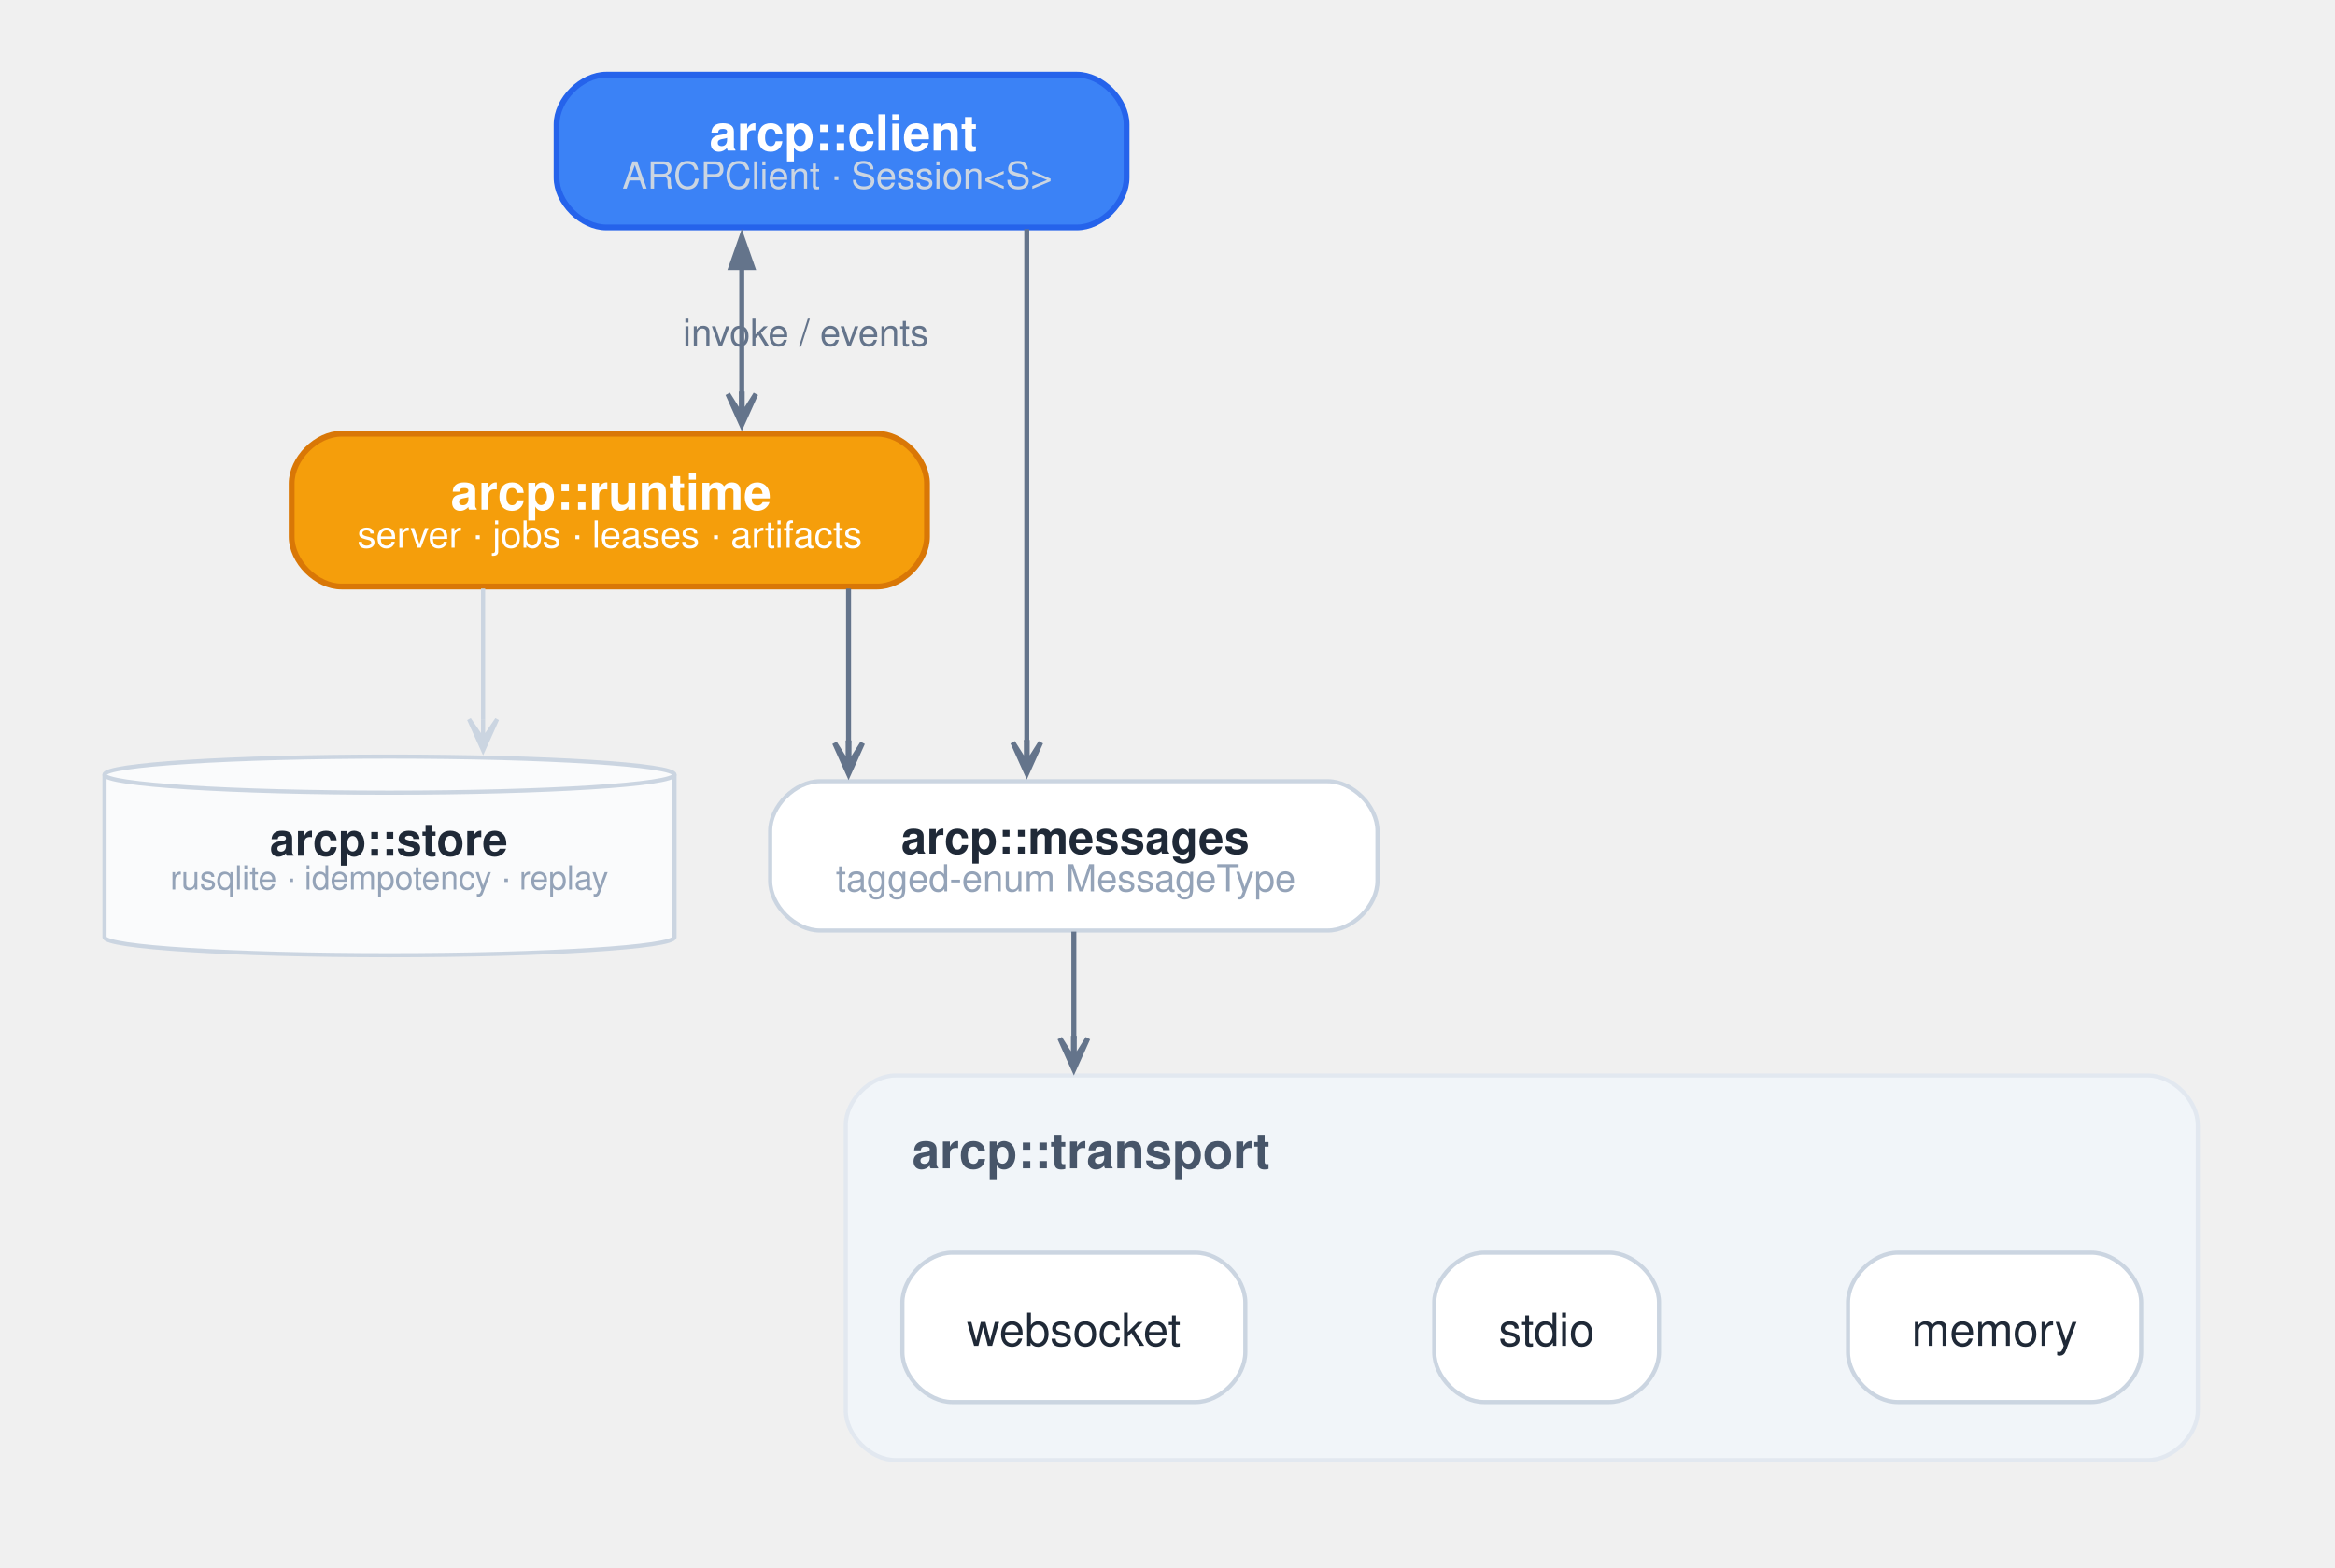
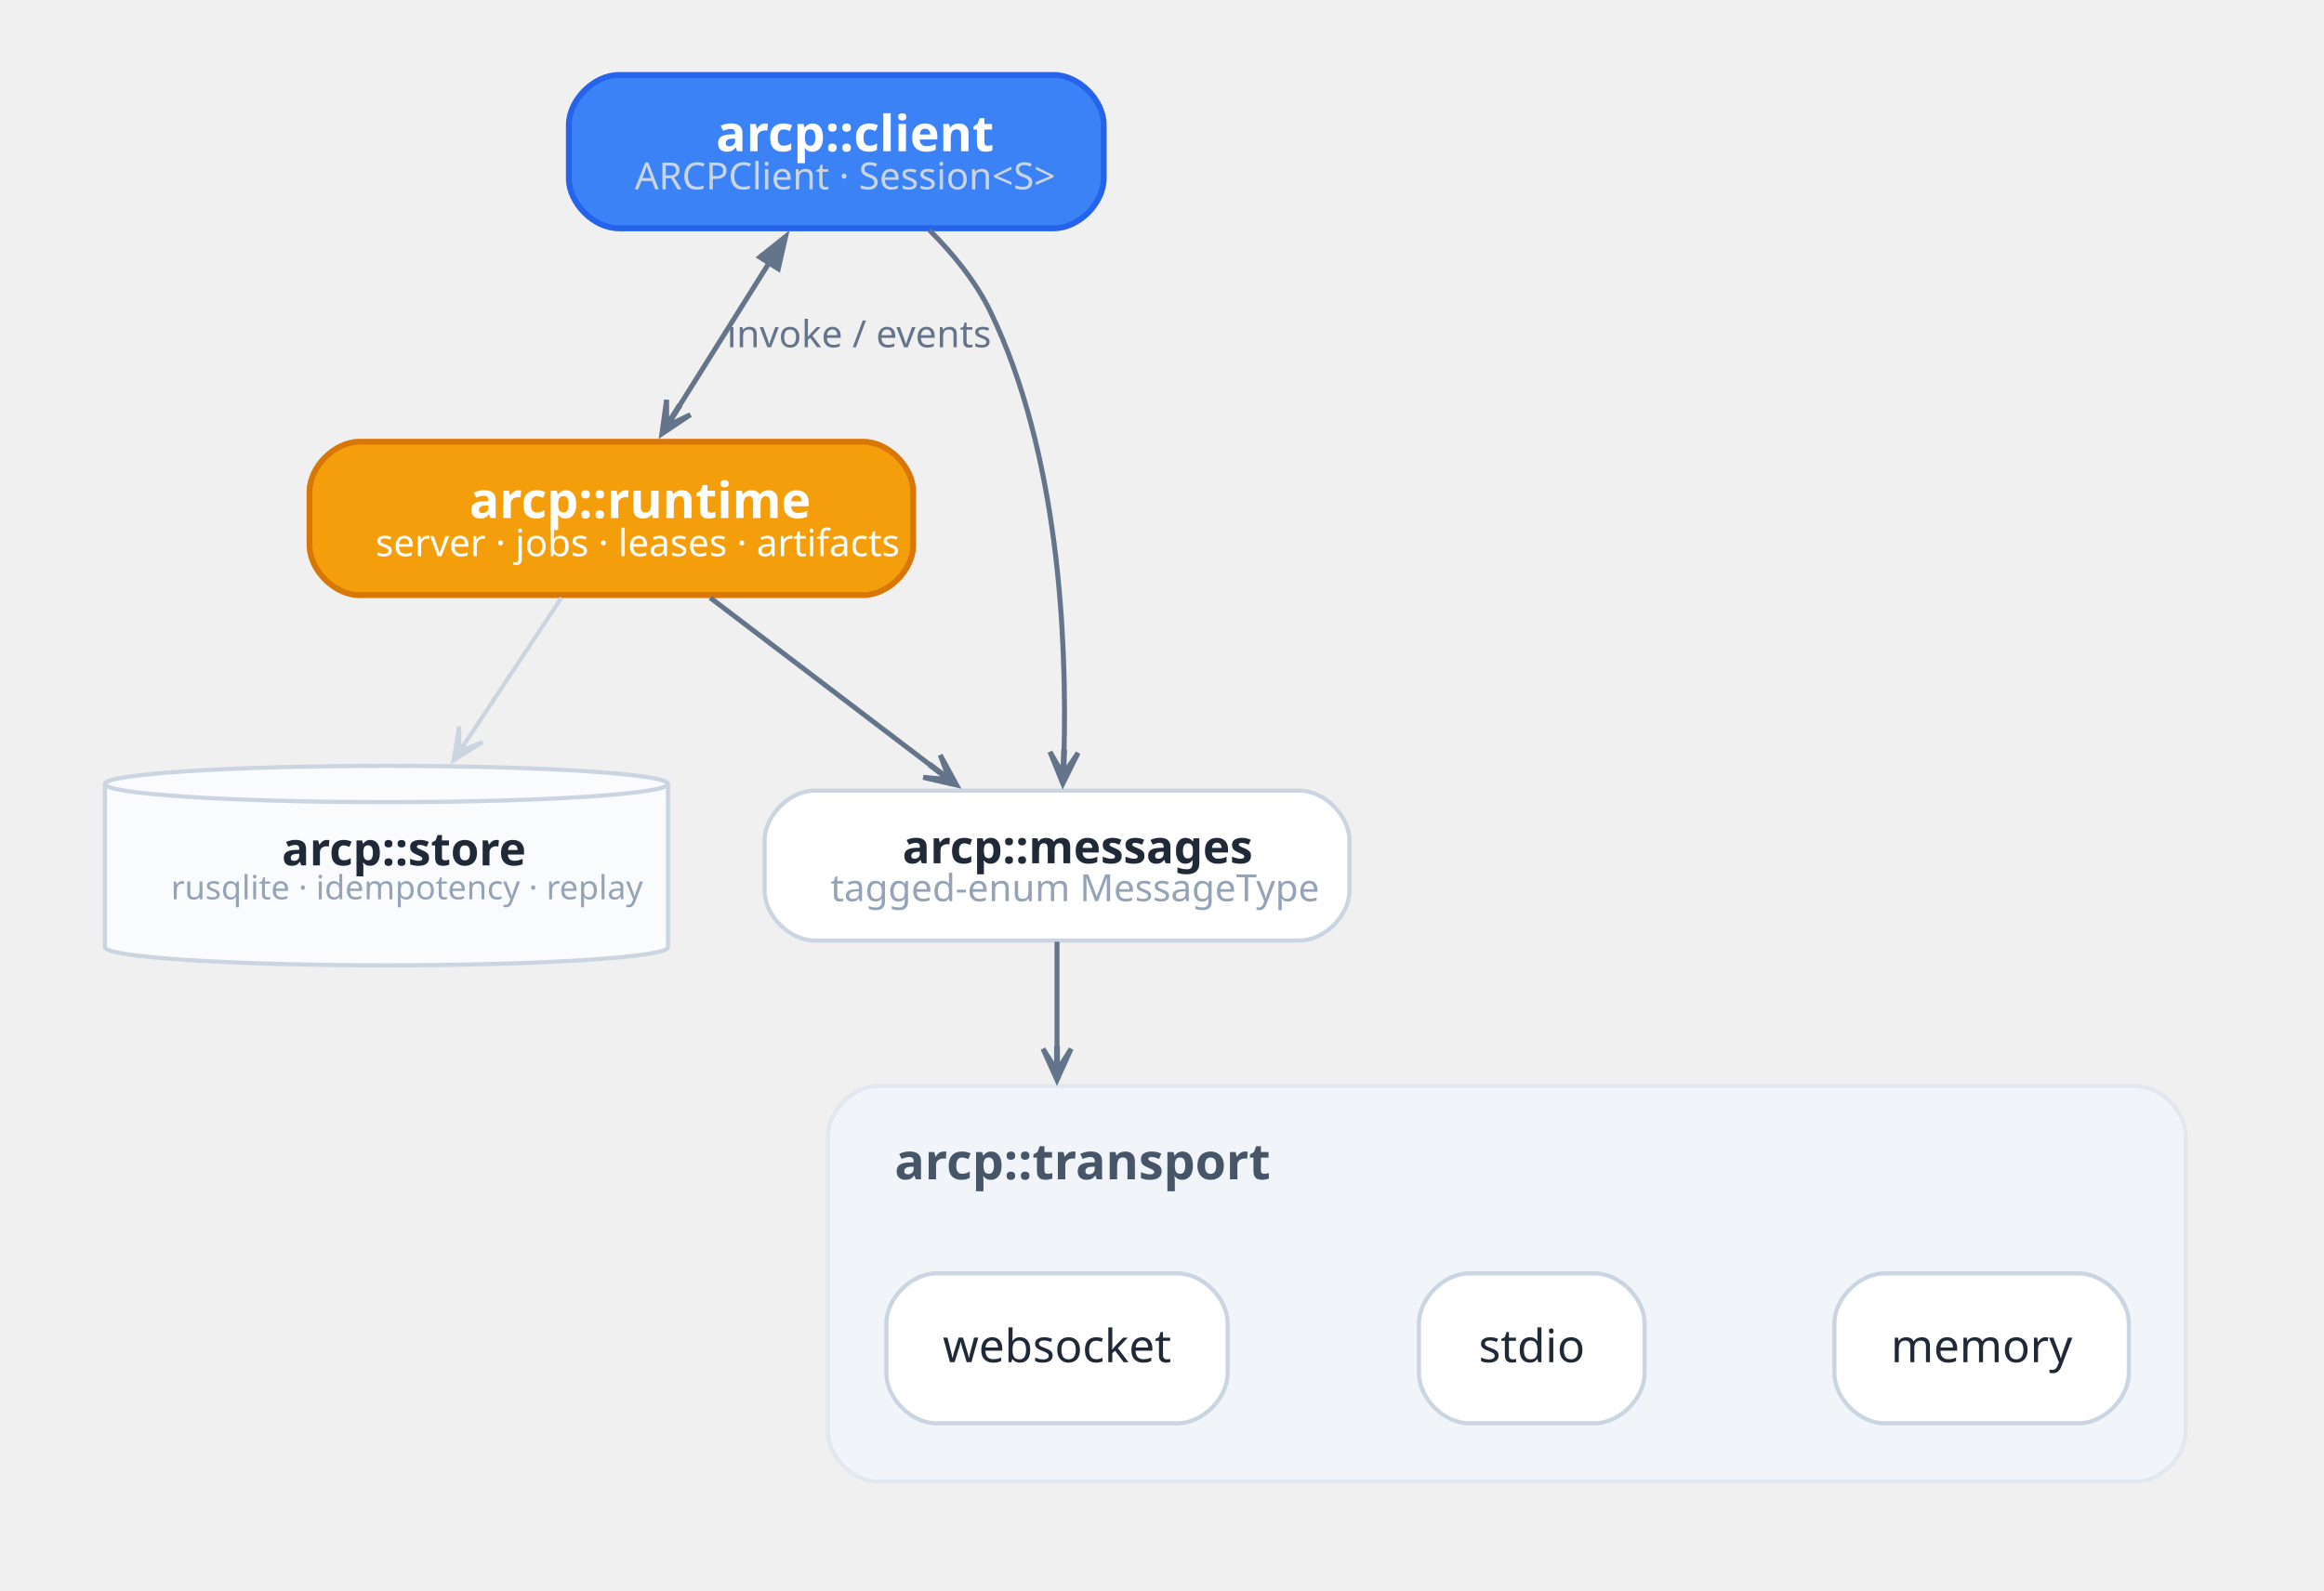
- <svg xmlns="http://www.w3.org/2000/svg" width="563pt" height="378pt" viewBox="0.00 0.00 563.00 378.00">
-   <g id="graph0" class="graph" transform="scale(1 1) rotate(0) translate(25.2 360.09)">
+ <svg xmlns="http://www.w3.org/2000/svg" width="558pt" height="382pt" viewBox="0.00 0.00 558.00 382.00">
+   <g id="graph0" class="graph" transform="scale(1 1) rotate(0) translate(25.2 363.84)">
    <g id="clust1" class="cluster">
-       <path fill="#f1f5f9" stroke="#e2e8f0" d="M190.72,-8C190.72,-8 492.71,-8 492.71,-8 498.71,-8 504.72,-14 504.72,-20 504.72,-20 504.72,-88.75 504.72,-88.75 504.72,-94.75 498.72,-100.75 492.72,-100.75 492.72,-100.75 190.72,-100.75 190.72,-100.75 184.72,-100.75 178.72,-94.75 178.72,-88.75 178.72,-88.75 178.72,-20 178.72,-20 178.72,-14 184.72,-8 190.72,-8" />
-       <text xml:space="preserve" text-anchor="start" x="194.72" y="-78.35" font-family="Helvetica,sans-Serif" font-weight="bold" font-size="12.00" fill="#475569">arcp::transport</text>
+       <path fill="#f1f5f9" stroke="#e2e8f0" d="M185.59,-8C185.59,-8 487.59,-8 487.59,-8 493.59,-8 499.59,-14 499.59,-20 499.59,-20 499.59,-91 499.59,-91 499.59,-97 493.59,-103 487.59,-103 487.59,-103 185.59,-103 185.59,-103 179.59,-103 173.59,-97 173.59,-91 173.59,-91 173.59,-20 173.59,-20 173.59,-14 179.59,-8 185.59,-8" />
+       <text xml:space="preserve" text-anchor="start" x="189.59" y="-80.6" font-family="TT Commons Pro Trial" font-weight="bold" font-size="12.00" fill="#475569">arcp::transport</text>
    </g>
    <g id="node1" class="node">
-       <path fill="#3b82f6" stroke="#2563eb" stroke-width="1.4" d="M234.43,-342.09C234.43,-342.09 121,-342.09 121,-342.09 115,-342.09 109,-336.09 109,-330.09 109,-330.09 109,-317.25 109,-317.25 109,-311.25 115,-305.25 121,-305.25 121,-305.25 234.43,-305.25 234.43,-305.25 240.43,-305.25 246.43,-311.25 246.43,-317.25 246.43,-317.25 246.43,-330.09 246.43,-330.09 246.43,-336.09 240.43,-342.09 234.43,-342.09" />
-       <text xml:space="preserve" text-anchor="start" x="145.84" y="-323.77" font-family="Helvetica,sans-Serif" font-weight="bold" font-size="12.00" fill="white">arcp::client</text>
-       <text xml:space="preserve" text-anchor="start" x="124.84" y="-314.62" font-family="Helvetica,sans-Serif" font-size="9.00" fill="#cbd5e1">ARCPClient · Session&lt;S&gt;</text>
+       <path fill="#3b82f6" stroke="#2563eb" stroke-width="1.4" d="M227.81,-345.84C227.81,-345.84 123.38,-345.84 123.38,-345.84 117.38,-345.84 111.38,-339.84 111.38,-333.84 111.38,-333.84 111.38,-321 111.38,-321 111.38,-315 117.38,-309 123.38,-309 123.38,-309 227.81,-309 227.81,-309 233.81,-309 239.81,-315 239.81,-321 239.81,-321 239.81,-333.84 239.81,-333.84 239.81,-339.84 233.81,-345.84 227.81,-345.84" />
+       <text xml:space="preserve" text-anchor="start" x="146.72" y="-327.52" font-family="TT Commons Pro Trial" font-weight="bold" font-size="12.00" fill="white">arcp::client</text>
+       <text xml:space="preserve" text-anchor="start" x="127.22" y="-318.37" font-family="TT Commons Pro Trial" font-size="9.00" fill="#cbd5e1">ARCPClient · Session&lt;S&gt;</text>
    </g>
    <g id="node2" class="node">
-       <path fill="#f59e0b" stroke="#d97706" stroke-width="1.4" d="M186.31,-255.5C186.31,-255.5 57.12,-255.5 57.12,-255.5 51.12,-255.5 45.12,-249.5 45.12,-243.5 45.12,-243.5 45.12,-230.65 45.12,-230.65 45.12,-224.65 51.12,-218.65 57.12,-218.65 57.12,-218.65 186.31,-218.65 186.31,-218.65 192.31,-218.65 198.31,-224.65 198.31,-230.65 198.31,-230.65 198.31,-243.5 198.31,-243.5 198.31,-249.5 192.31,-255.5 186.31,-255.5" />
-       <text xml:space="preserve" text-anchor="start" x="83.47" y="-237.17" font-family="Helvetica,sans-Serif" font-weight="bold" font-size="12.00" fill="white">arcp::runtime</text>
-       <text xml:space="preserve" text-anchor="start" x="60.97" y="-228.02" font-family="Helvetica,sans-Serif" font-size="9.00" fill="white">server · jobs · leases · artifacts</text>
+       <path fill="#f59e0b" stroke="#d97706" stroke-width="1.4" d="M182.06,-257.75C182.06,-257.75 61.12,-257.75 61.12,-257.75 55.12,-257.75 49.12,-251.75 49.12,-245.75 49.12,-245.75 49.12,-232.9 49.12,-232.9 49.12,-226.9 55.12,-220.9 61.12,-220.9 61.12,-220.9 182.06,-220.9 182.06,-220.9 188.06,-220.9 194.06,-226.9 194.06,-232.9 194.06,-232.9 194.06,-245.75 194.06,-245.75 194.06,-251.75 188.06,-257.75 182.06,-257.75" />
+       <text xml:space="preserve" text-anchor="start" x="87.47" y="-239.42" font-family="TT Commons Pro Trial" font-weight="bold" font-size="12.00" fill="white">arcp::runtime</text>
+       <text xml:space="preserve" text-anchor="start" x="64.97" y="-230.27" font-family="TT Commons Pro Trial" font-size="9.00" fill="white">server · jobs · leases · artifacts</text>
    </g>
    <g id="edge3" class="edge">
-       <path fill="none" stroke="#64748b" stroke-width="1.2" d="M153.65,-295.56C153.65,-295.56 153.65,-265.09 153.65,-265.09" />
-       <polygon fill="#64748b" stroke="#64748b" stroke-width="1.2" points="151.03,-295.56 153.65,-303.06 156.28,-295.56 151.03,-295.56" />
-       <polygon fill="#64748b" stroke="#64748b" stroke-width="1.2" points="153.65,-257.59 157.03,-265.09 153.75,-259.88 153.75,-265.09 153.65,-265.09 153.55,-265.09 153.55,-259.88 150.28,-265.09 153.65,-257.59" />
-       <text xml:space="preserve" text-anchor="middle" x="169.09" y="-276.69" font-family="Helvetica,sans-Serif" font-size="9.00" fill="#64748b">invoke / events</text>
+       <path fill="none" stroke="#64748b" stroke-width="1.2" d="M159.6,-300.92C152.64,-289.82 144.5,-276.85 137.55,-265.77" />
+       <polygon fill="#64748b" stroke="#64748b" stroke-width="1.2" points="157.23,-302.08 163.44,-307.04 161.67,-299.29 157.23,-302.08" />
+       <polygon fill="#64748b" stroke="#64748b" stroke-width="1.2" points="133.73,-259.67 140.57,-264.24 135.03,-261.56 137.8,-265.98 137.71,-266.03 137.63,-266.08 134.86,-261.67 134.85,-267.82 133.73,-259.67" />
+       <text xml:space="preserve" text-anchor="middle" x="181.07" y="-280.44" font-family="TT Commons Pro Trial" font-size="9.00" fill="#64748b">invoke / events</text>
    </g>
    <g id="node3" class="node">
-       <path fill="white" stroke="#cbd5e1" d="M294.93,-171.7C294.93,-171.7 172.5,-171.7 172.5,-171.7 166.5,-171.7 160.5,-165.7 160.5,-159.7 160.5,-159.7 160.5,-147.7 160.5,-147.7 160.5,-141.7 166.5,-135.7 172.5,-135.7 172.5,-135.7 294.93,-135.7 294.93,-135.7 300.93,-135.7 306.93,-141.7 306.93,-147.7 306.93,-147.7 306.93,-159.7 306.93,-159.7 306.93,-165.7 300.93,-171.7 294.93,-171.7" />
-       <text xml:space="preserve" text-anchor="start" x="192.09" y="-154.25" font-family="Helvetica,sans-Serif" font-weight="bold" font-size="11.00" fill="#1f2937">arcp::messages</text>
-       <text xml:space="preserve" text-anchor="start" x="176.34" y="-145.15" font-family="Helvetica,sans-Serif" font-size="9.00" fill="#94a3b8">tagged-enum MessageType</text>
+       <path fill="white" stroke="#cbd5e1" d="M286.81,-173.95C286.81,-173.95 170.38,-173.95 170.38,-173.95 164.38,-173.95 158.38,-167.95 158.38,-161.95 158.38,-161.95 158.38,-149.95 158.38,-149.95 158.38,-143.95 164.38,-137.95 170.38,-137.95 170.38,-137.95 286.81,-137.95 286.81,-137.95 292.81,-137.95 298.81,-143.95 298.81,-149.95 298.81,-149.95 298.81,-161.95 298.81,-161.95 298.81,-167.95 292.81,-173.95 286.81,-173.95" />
+       <text xml:space="preserve" text-anchor="start" x="191.47" y="-156.5" font-family="TT Commons Pro Trial" font-weight="bold" font-size="11.00" fill="#1f2937">arcp::messages</text>
+       <text xml:space="preserve" text-anchor="start" x="174.22" y="-147.4" font-family="TT Commons Pro Trial" font-size="9.00" fill="#94a3b8">tagged-enum MessageType</text>
    </g>
    <g id="edge4" class="edge">
-       <path fill="none" stroke="#64748b" stroke-width="1.2" d="M222.37,-304.83C222.37,-304.83 222.37,-181.07 222.37,-181.07" />
-       <polygon fill="#64748b" stroke="#64748b" stroke-width="1.2" points="222.37,-173.57 225.74,-181.07 222.47,-175.86 222.47,-181.07 222.37,-181.07 222.27,-181.07 222.27,-175.86 218.99,-181.07 222.37,-173.57" />
+       <path fill="none" stroke="#64748b" stroke-width="1.2" d="M197.96,-308.57C203.63,-302.92 209.09,-296.23 212.59,-289 229.02,-255 230.99,-210.56 230.27,-182.89" />
+       <polygon fill="#64748b" stroke="#64748b" stroke-width="1.2" points="229.99,-175.65 233.65,-183.02 230.18,-177.93 230.38,-183.14 230.28,-183.14 230.18,-183.15 229.98,-177.94 226.9,-183.27 229.99,-175.65" />
    </g>
    <g id="edge5" class="edge">
-       <path fill="none" stroke="#64748b" stroke-width="1.2" d="M179.4,-218.16C179.4,-218.16 179.4,-180.94 179.4,-180.94" />
-       <polygon fill="#64748b" stroke="#64748b" stroke-width="1.2" points="179.4,-173.44 182.78,-180.94 179.5,-175.72 179.5,-180.94 179.4,-180.94 179.3,-180.94 179.3,-175.72 176.03,-180.94 179.4,-173.44" />
+       <path fill="none" stroke="#64748b" stroke-width="1.2" d="M145.34,-220.27C161.07,-208.3 181.83,-192.51 198.69,-179.69" />
+       <polygon fill="#64748b" stroke="#64748b" stroke-width="1.2" points="204.48,-175.29 200.55,-182.51 202.72,-176.75 198.57,-179.91 198.51,-179.83 198.45,-179.75 202.6,-176.59 196.47,-177.14 204.48,-175.29" />
    </g>
    <g id="node7" class="node">
-       <path fill="#fafbfc" stroke="#cbd5e1" d="M137.43,-173.3C137.43,-175.7 106.63,-177.65 68.72,-177.65 30.8,-177.65 0,-175.7 0,-173.3 0,-173.3 0,-134.1 0,-134.1 0,-131.7 30.8,-129.75 68.72,-129.75 106.63,-129.75 137.43,-131.7 137.43,-134.1 137.43,-134.1 137.43,-173.3 137.43,-173.3" />
-       <path fill="none" stroke="#cbd5e1" d="M137.43,-173.3C137.43,-170.9 106.63,-168.94 68.72,-168.94 30.8,-168.94 0,-170.9 0,-173.3" />
-       <text xml:space="preserve" text-anchor="start" x="39.84" y="-153.75" font-family="Helvetica,sans-Serif" font-weight="bold" font-size="11.00" fill="#1f2937">arcp::store</text>
-       <text xml:space="preserve" text-anchor="start" x="15.84" y="-145.6" font-family="Helvetica,sans-Serif" font-size="8.00" fill="#94a3b8">rusqlite · idempotency · replay</text>
+       <path fill="#fafbfc" stroke="#cbd5e1" d="M135.18,-175.55C135.18,-177.95 104.89,-179.9 67.59,-179.9 30.29,-179.9 0,-177.95 0,-175.55 0,-175.55 0,-136.35 0,-136.35 0,-133.95 30.29,-132 67.59,-132 104.89,-132 135.18,-133.95 135.18,-136.35 135.18,-136.35 135.18,-175.55 135.18,-175.55" />
+       <path fill="none" stroke="#cbd5e1" d="M135.18,-175.55C135.18,-173.15 104.89,-171.19 67.59,-171.19 30.29,-171.19 0,-173.15 0,-175.55" />
+       <text xml:space="preserve" text-anchor="start" x="42.47" y="-156" font-family="TT Commons Pro Trial" font-weight="bold" font-size="11.00" fill="#1f2937">arcp::store</text>
+       <text xml:space="preserve" text-anchor="start" x="15.84" y="-147.85" font-family="TT Commons Pro Trial" font-size="8.00" fill="#94a3b8">rusqlite · idempotency · replay</text>
    </g>
    <g id="edge7" class="edge">
-       <path fill="none" stroke="#cbd5e1" d="M91.28,-218.16C91.28,-218.16 91.28,-186.65 91.28,-186.65" />
-       <polygon fill="#cbd5e1" stroke="#cbd5e1" points="91.28,-179.15 94.65,-186.65 91.28,-181.69 91.28,-186.65 91.28,-186.65 91.28,-186.65 91.28,-181.69 87.9,-186.65 91.28,-179.15" />
+       <path fill="none" stroke="#cbd5e1" d="M109.61,-220.27C103.18,-210.59 95.1,-198.4 87.74,-187.31" />
+       <polygon fill="#cbd5e1" stroke="#cbd5e1" points="83.71,-181.24 90.67,-185.62 85.11,-183.35 87.85,-187.49 87.85,-187.49 87.85,-187.49 85.11,-183.35 85.04,-189.35 83.71,-181.24" />
    </g>
    <g id="node4" class="node">
-       <path fill="white" stroke="#cbd5e1" d="M263.06,-58C263.06,-58 204.38,-58 204.38,-58 198.38,-58 192.38,-52 192.38,-46 192.38,-46 192.38,-34 192.38,-34 192.38,-28 198.38,-22 204.38,-22 204.38,-22 263.06,-22 263.06,-22 269.06,-22 275.06,-28 275.06,-34 275.06,-34 275.06,-46 275.06,-46 275.06,-52 269.06,-58 263.06,-58" />
-       <text xml:space="preserve" text-anchor="middle" x="233.72" y="-35.55" font-family="Helvetica,sans-Serif" font-size="11.00" fill="#1f2937">websocket</text>
+       <path fill="white" stroke="#cbd5e1" d="M257.56,-58C257.56,-58 199.62,-58 199.62,-58 193.62,-58 187.62,-52 187.62,-46 187.62,-46 187.62,-34 187.62,-34 187.62,-28 193.62,-22 199.62,-22 199.62,-22 257.56,-22 257.56,-22 263.56,-22 269.56,-28 269.56,-34 269.56,-34 269.56,-46 269.56,-46 269.56,-52 263.56,-58 257.56,-58" />
+       <text xml:space="preserve" text-anchor="middle" x="228.59" y="-36.67" font-family="TT Commons Pro Trial" font-size="11.00" fill="#1f2937">websocket</text>
    </g>
    <g id="edge6" class="edge">
-       <path fill="none" stroke="#64748b" stroke-width="1.2" d="M233.72,-135.43C233.72,-135.43 233.72,-123.47 233.72,-109.57" />
-       <polygon fill="#64748b" stroke="#64748b" stroke-width="1.2" points="233.72,-102.21 237.09,-109.71 233.82,-104.5 233.82,-109.71 233.72,-109.71 233.62,-109.71 233.62,-104.5 230.34,-109.71 233.72,-102.21" />
+       <path fill="none" stroke="#64748b" stroke-width="1.2" d="M228.59,-137.65C228.59,-130.38 228.59,-121.4 228.59,-111.87" />
+       <polygon fill="#64748b" stroke="#64748b" stroke-width="1.2" points="228.59,-104.46 231.97,-111.96 228.69,-106.75 228.69,-111.96 228.59,-111.96 228.49,-111.96 228.49,-106.75 225.22,-111.96 228.59,-104.46" />
    </g>
    <g id="node5" class="node">
-       <path fill="white" stroke="#cbd5e1" d="M362.81,-58C362.81,-58 332.62,-58 332.62,-58 326.62,-58 320.62,-52 320.62,-46 320.62,-46 320.62,-34 320.62,-34 320.62,-28 326.62,-22 332.62,-22 332.62,-22 362.81,-22 362.81,-22 368.81,-22 374.81,-28 374.81,-34 374.81,-34 374.81,-46 374.81,-46 374.81,-52 368.81,-58 362.81,-58" />
-       <text xml:space="preserve" text-anchor="middle" x="347.72" y="-35.55" font-family="Helvetica,sans-Serif" font-size="11.00" fill="#1f2937">stdio</text>
+       <path fill="white" stroke="#cbd5e1" d="M357.68,-58C357.68,-58 327.5,-58 327.5,-58 321.5,-58 315.5,-52 315.5,-46 315.5,-46 315.5,-34 315.5,-34 315.5,-28 321.5,-22 327.5,-22 327.5,-22 357.68,-22 357.68,-22 363.68,-22 369.68,-28 369.68,-34 369.68,-34 369.68,-46 369.68,-46 369.68,-52 363.68,-58 357.68,-58" />
+       <text xml:space="preserve" text-anchor="middle" x="342.59" y="-36.67" font-family="TT Commons Pro Trial" font-size="11.00" fill="#1f2937">stdio</text>
    </g>
    <g id="node6" class="node">
-       <path fill="white" stroke="#cbd5e1" d="M479.06,-58C479.06,-58 432.38,-58 432.38,-58 426.38,-58 420.38,-52 420.38,-46 420.38,-46 420.38,-34 420.38,-34 420.38,-28 426.38,-22 432.38,-22 432.38,-22 479.06,-22 479.06,-22 485.06,-22 491.06,-28 491.06,-34 491.06,-34 491.06,-46 491.06,-46 491.06,-52 485.06,-58 479.06,-58" />
-       <text xml:space="preserve" text-anchor="middle" x="455.72" y="-35.55" font-family="Helvetica,sans-Serif" font-size="11.00" fill="#1f2937">memory</text>
+       <path fill="white" stroke="#cbd5e1" d="M473.93,-58C473.93,-58 427.25,-58 427.25,-58 421.25,-58 415.25,-52 415.25,-46 415.25,-46 415.25,-34 415.25,-34 415.25,-28 421.25,-22 427.25,-22 427.25,-22 473.93,-22 473.93,-22 479.93,-22 485.93,-28 485.93,-34 485.93,-34 485.93,-46 485.93,-46 485.93,-52 479.93,-58 473.93,-58" />
+       <text xml:space="preserve" text-anchor="middle" x="450.59" y="-36.67" font-family="TT Commons Pro Trial" font-size="11.00" fill="#1f2937">memory</text>
    </g>
  </g>
</svg>
